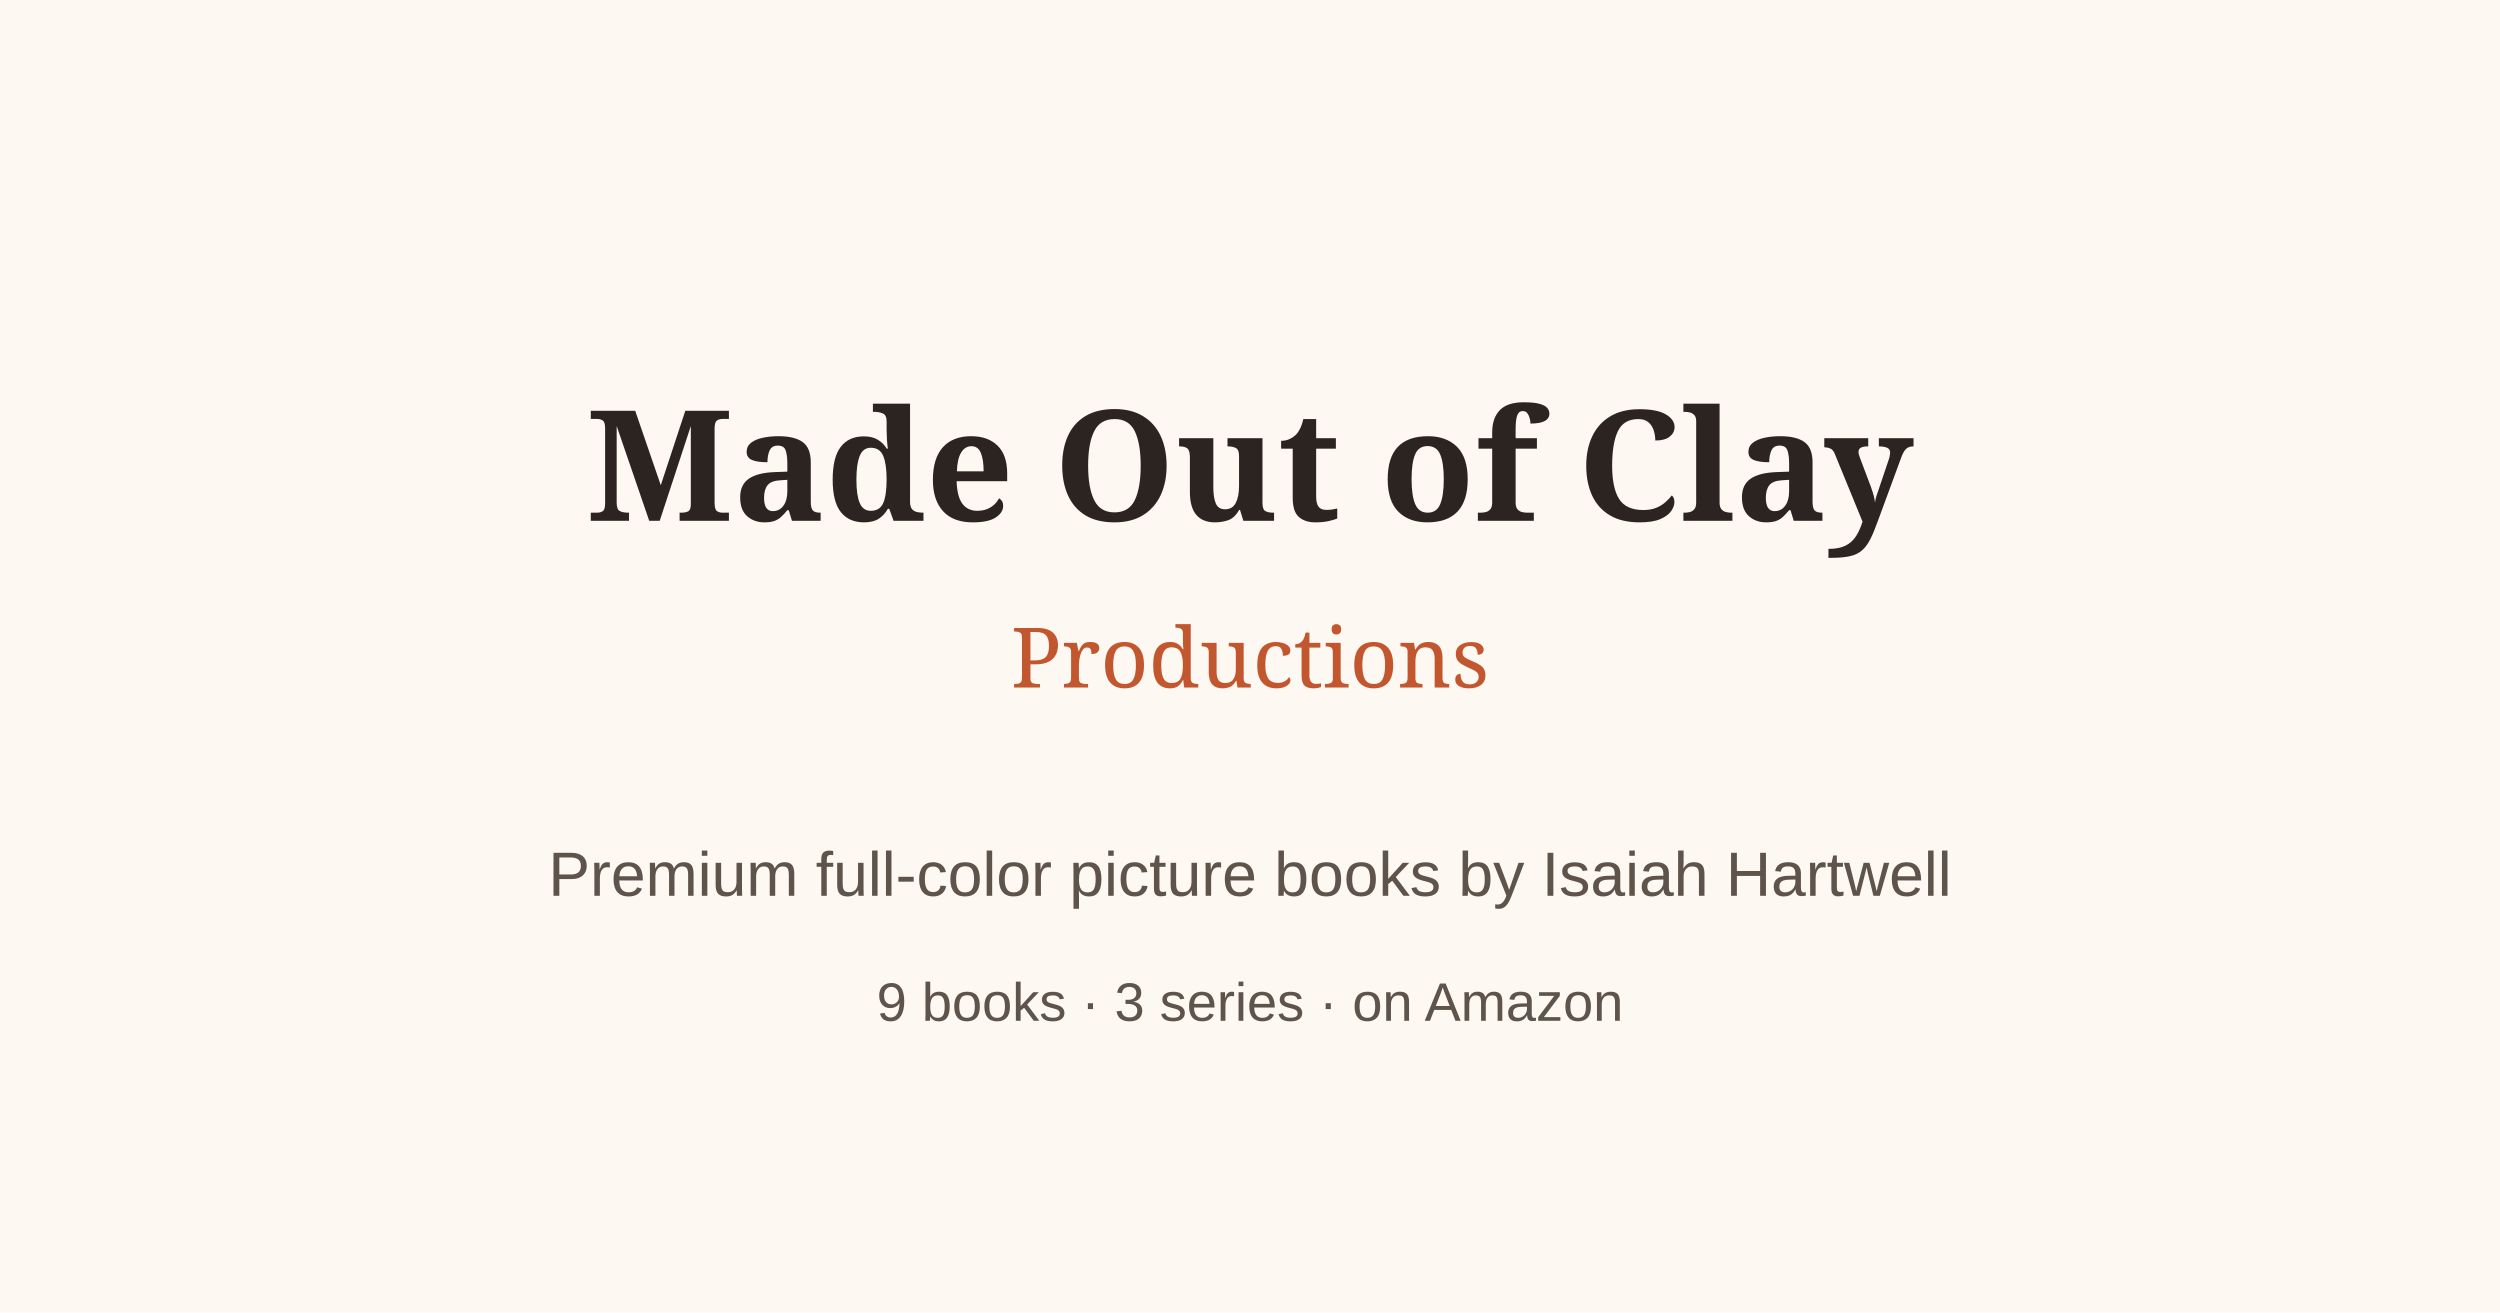
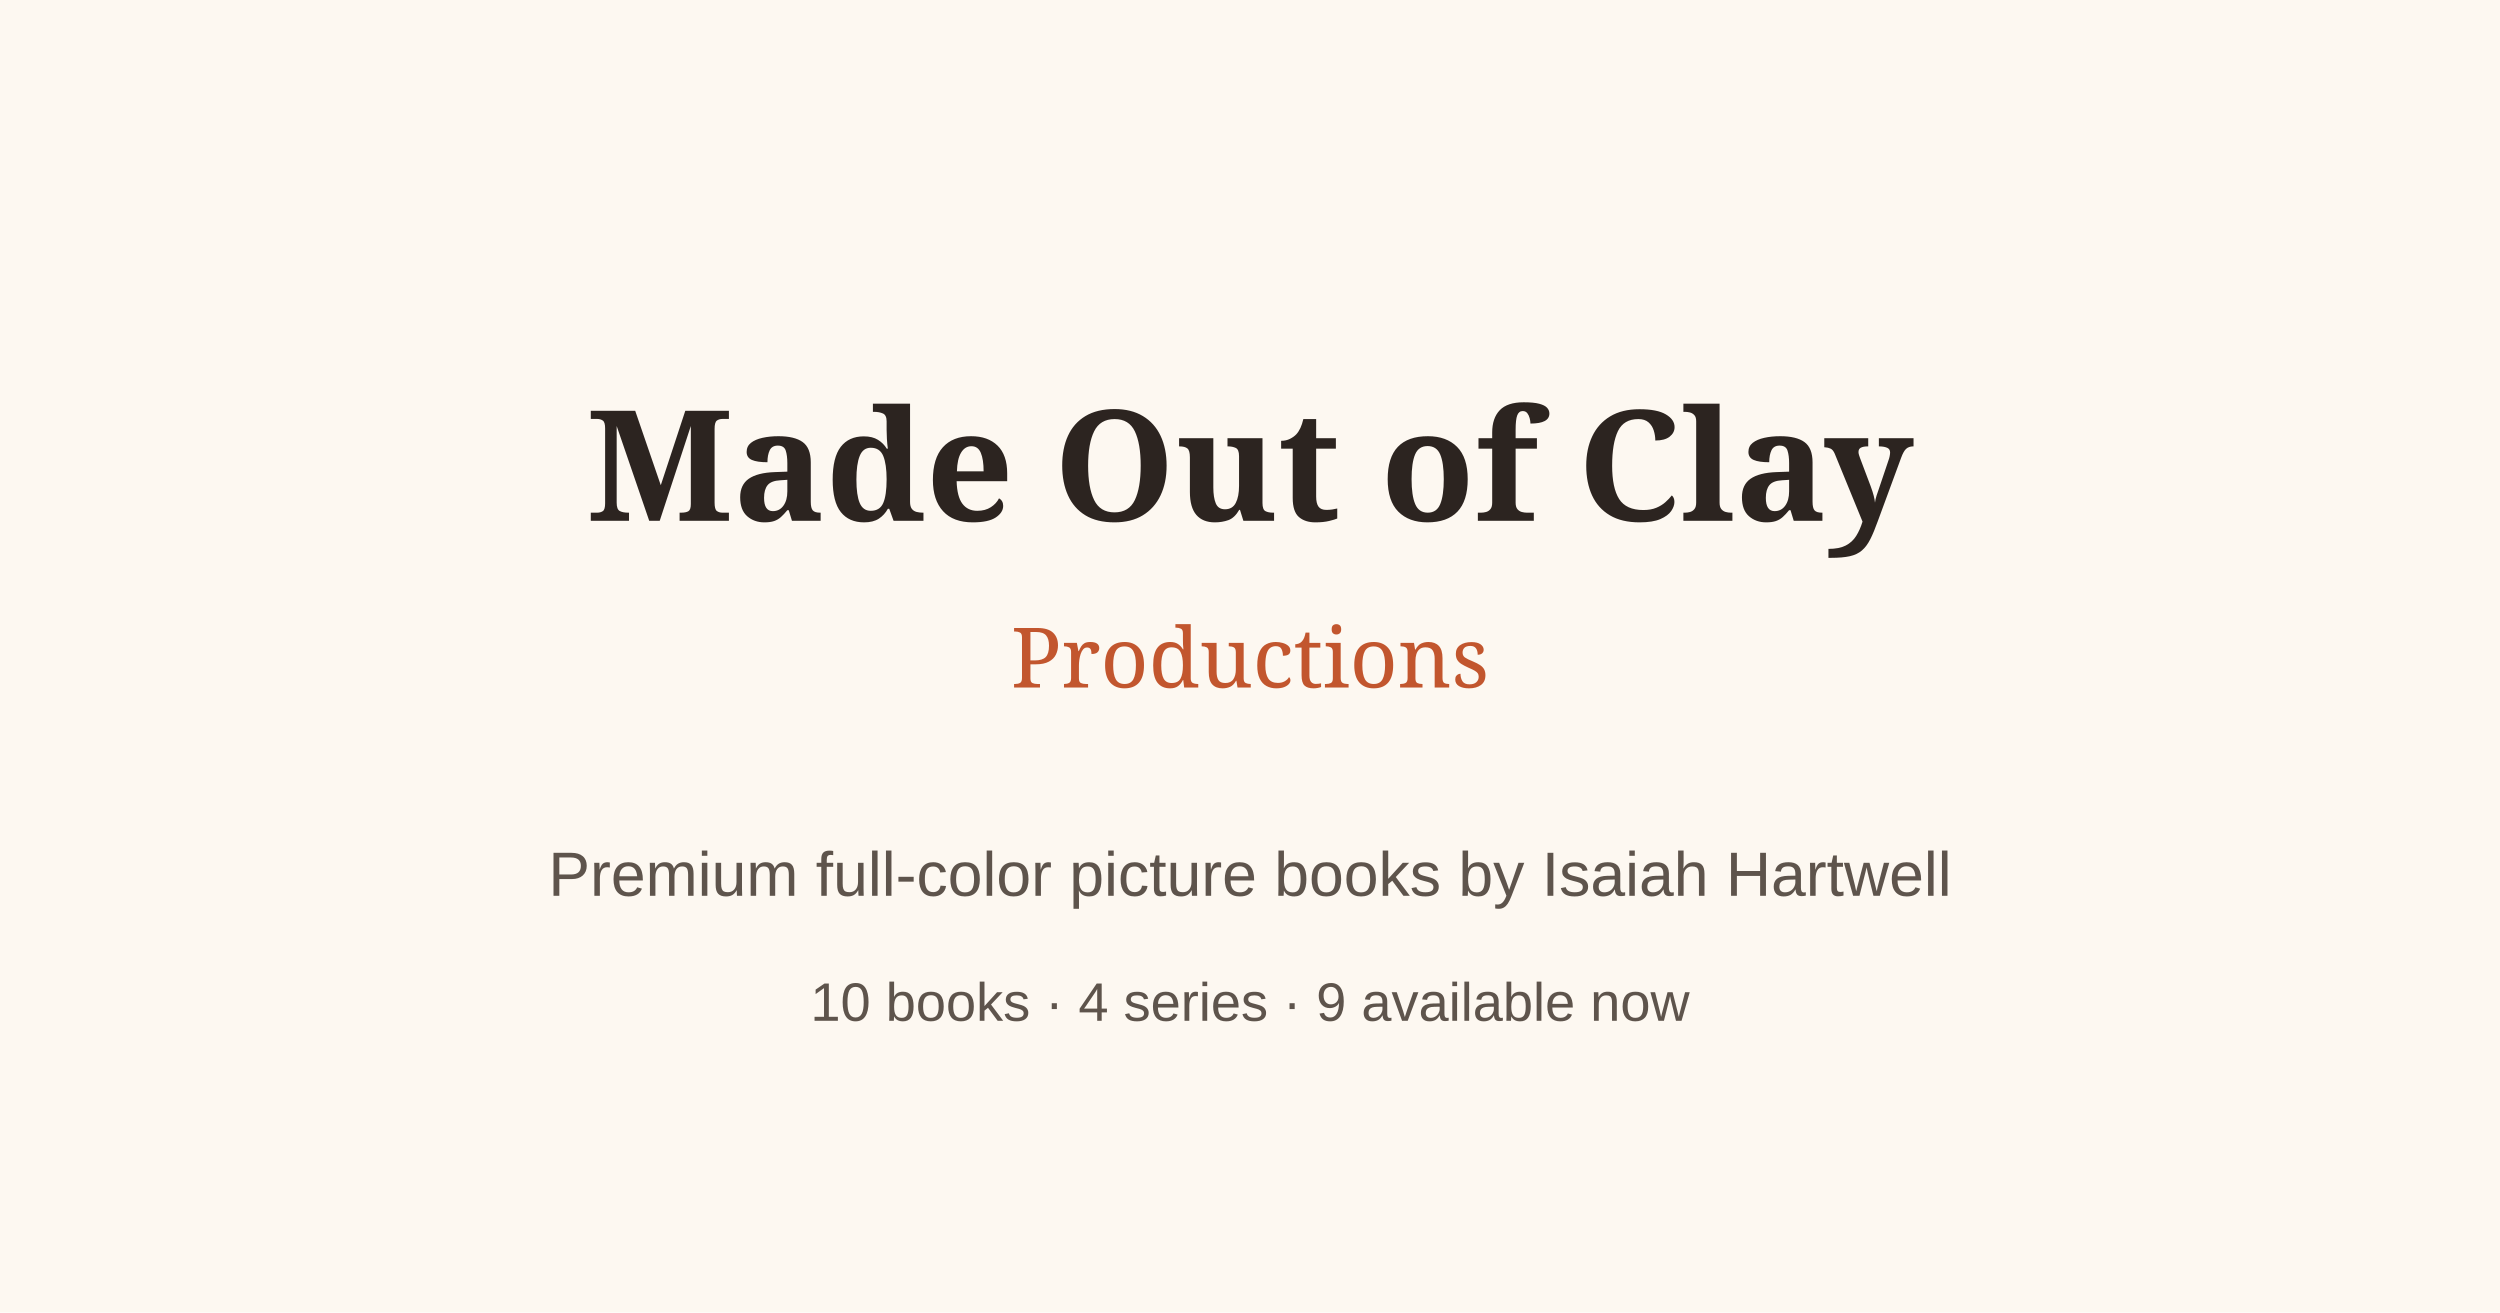
<svg xmlns="http://www.w3.org/2000/svg" viewBox="0 0 1200 630" role="img" aria-label="Made Out of Clay Productions">
  <rect width="1200" height="630" fill="#fdf8f1" />
  <rect width="1200" height="630" fill="none" />
  <text x="600" y="250" text-anchor="middle" font-family="Georgia, serif" font-weight="700" font-size="74" fill="#2c2420">Made Out of Clay</text>
  <text x="600" y="330" text-anchor="middle" font-family="Georgia, serif" font-size="40" fill="#c2562e">Productions</text>
  <text x="600" y="430" text-anchor="middle" font-family="Arial, sans-serif" font-size="30" fill="#5e544c">Premium full-color picture books by Isaiah Hartwell</text>
-   <text x="600" y="490" text-anchor="middle" font-family="Arial, sans-serif" font-size="26" fill="#5e544c">9 books · 3 series · on Amazon</text>
+   <text x="600" y="490" text-anchor="middle" font-family="Arial, sans-serif" font-size="26" fill="#5e544c">10 books · 4 series · 9 available now</text>
</svg>
